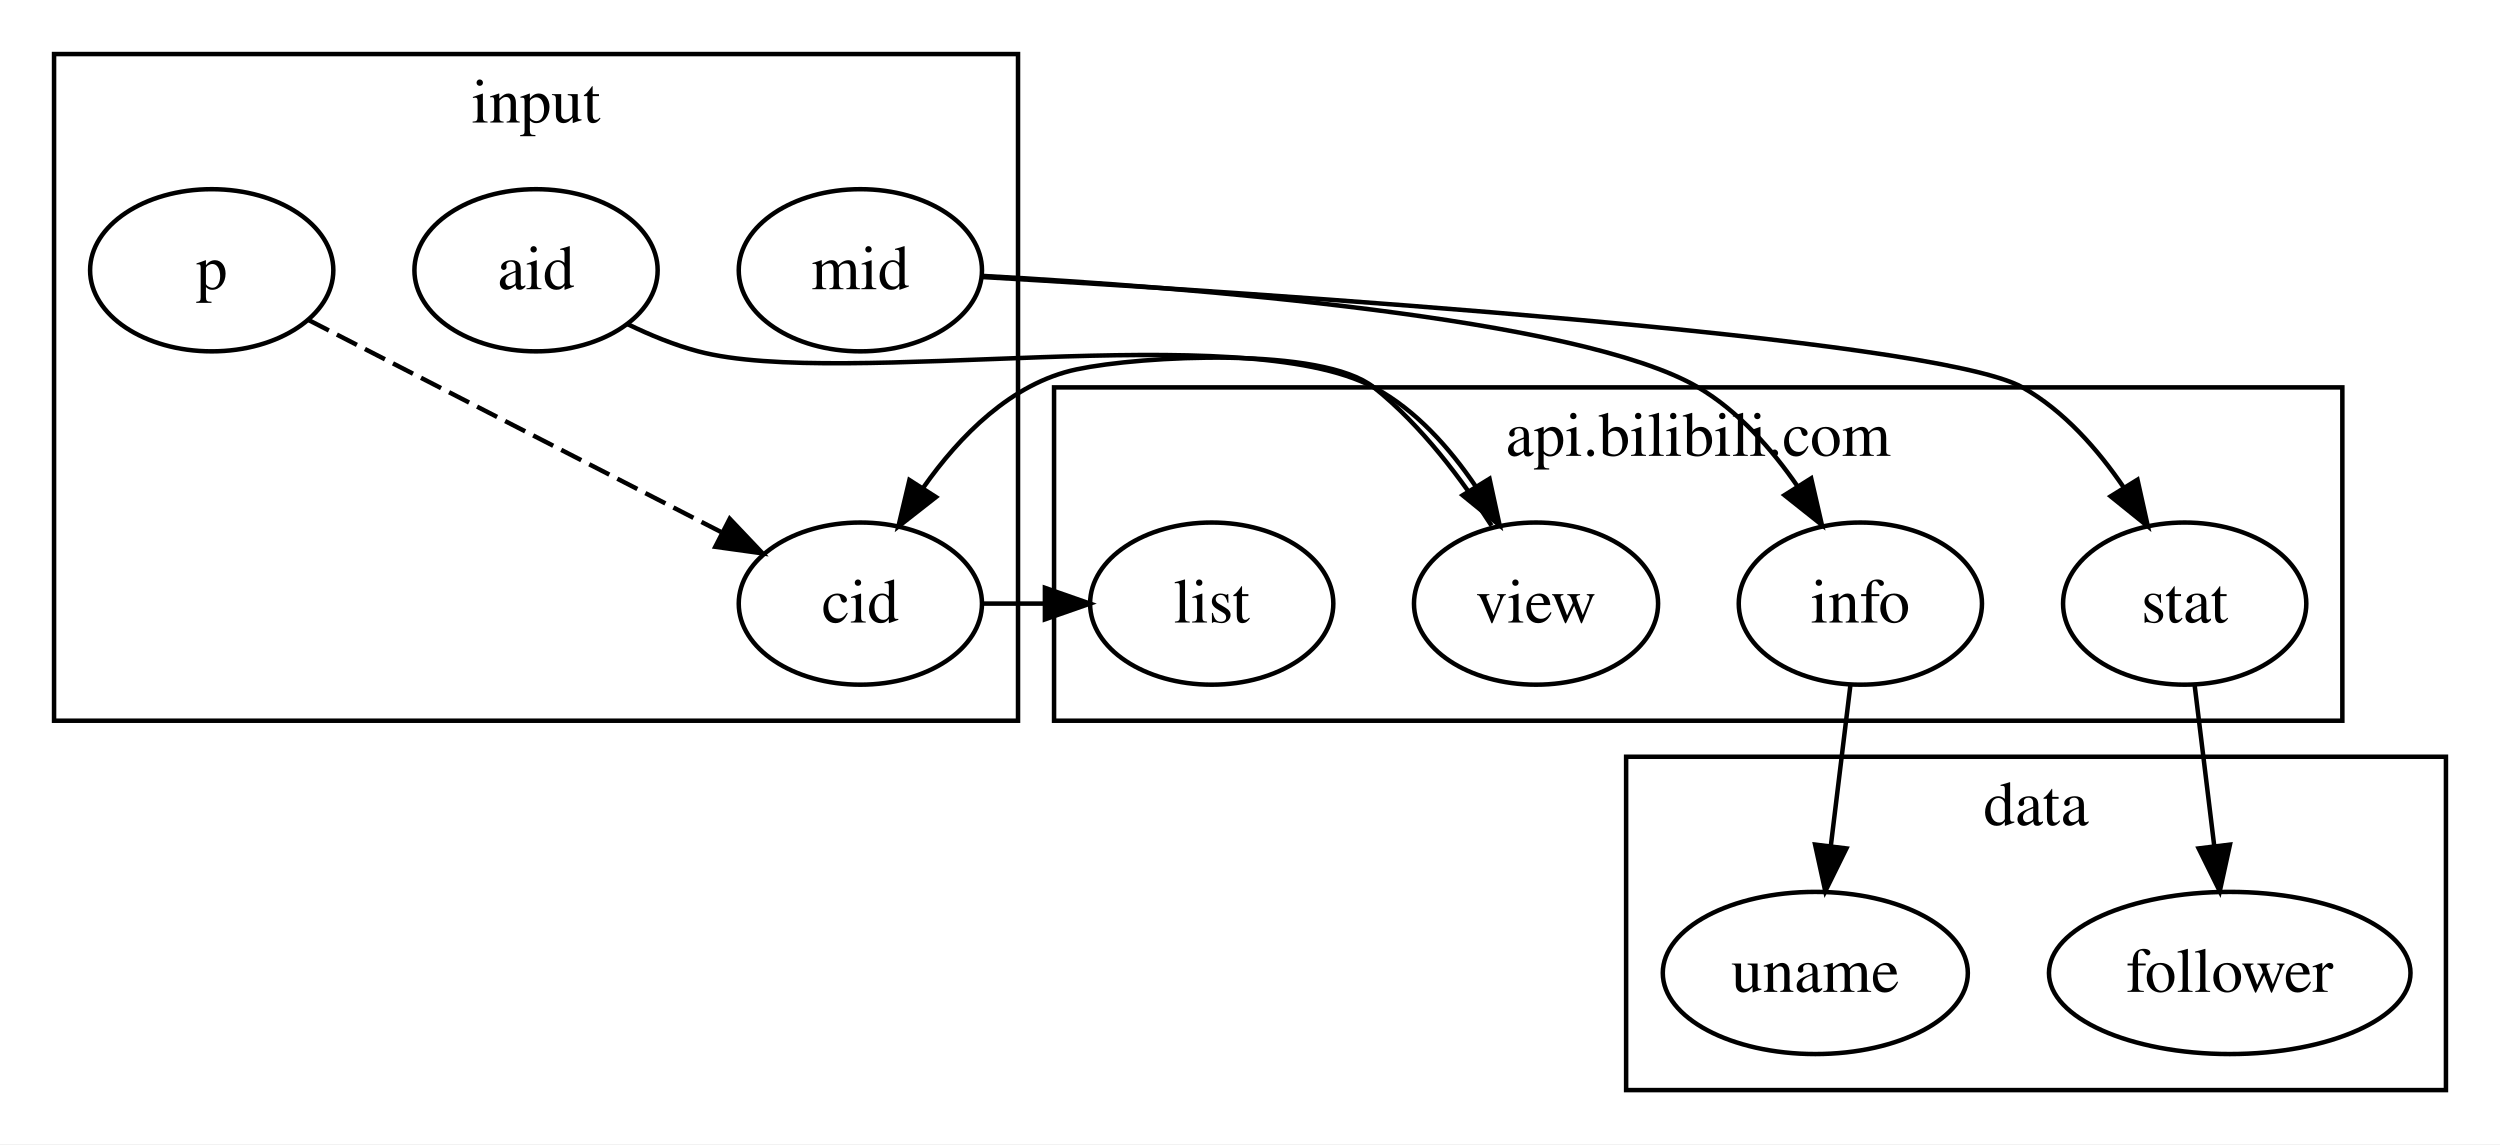
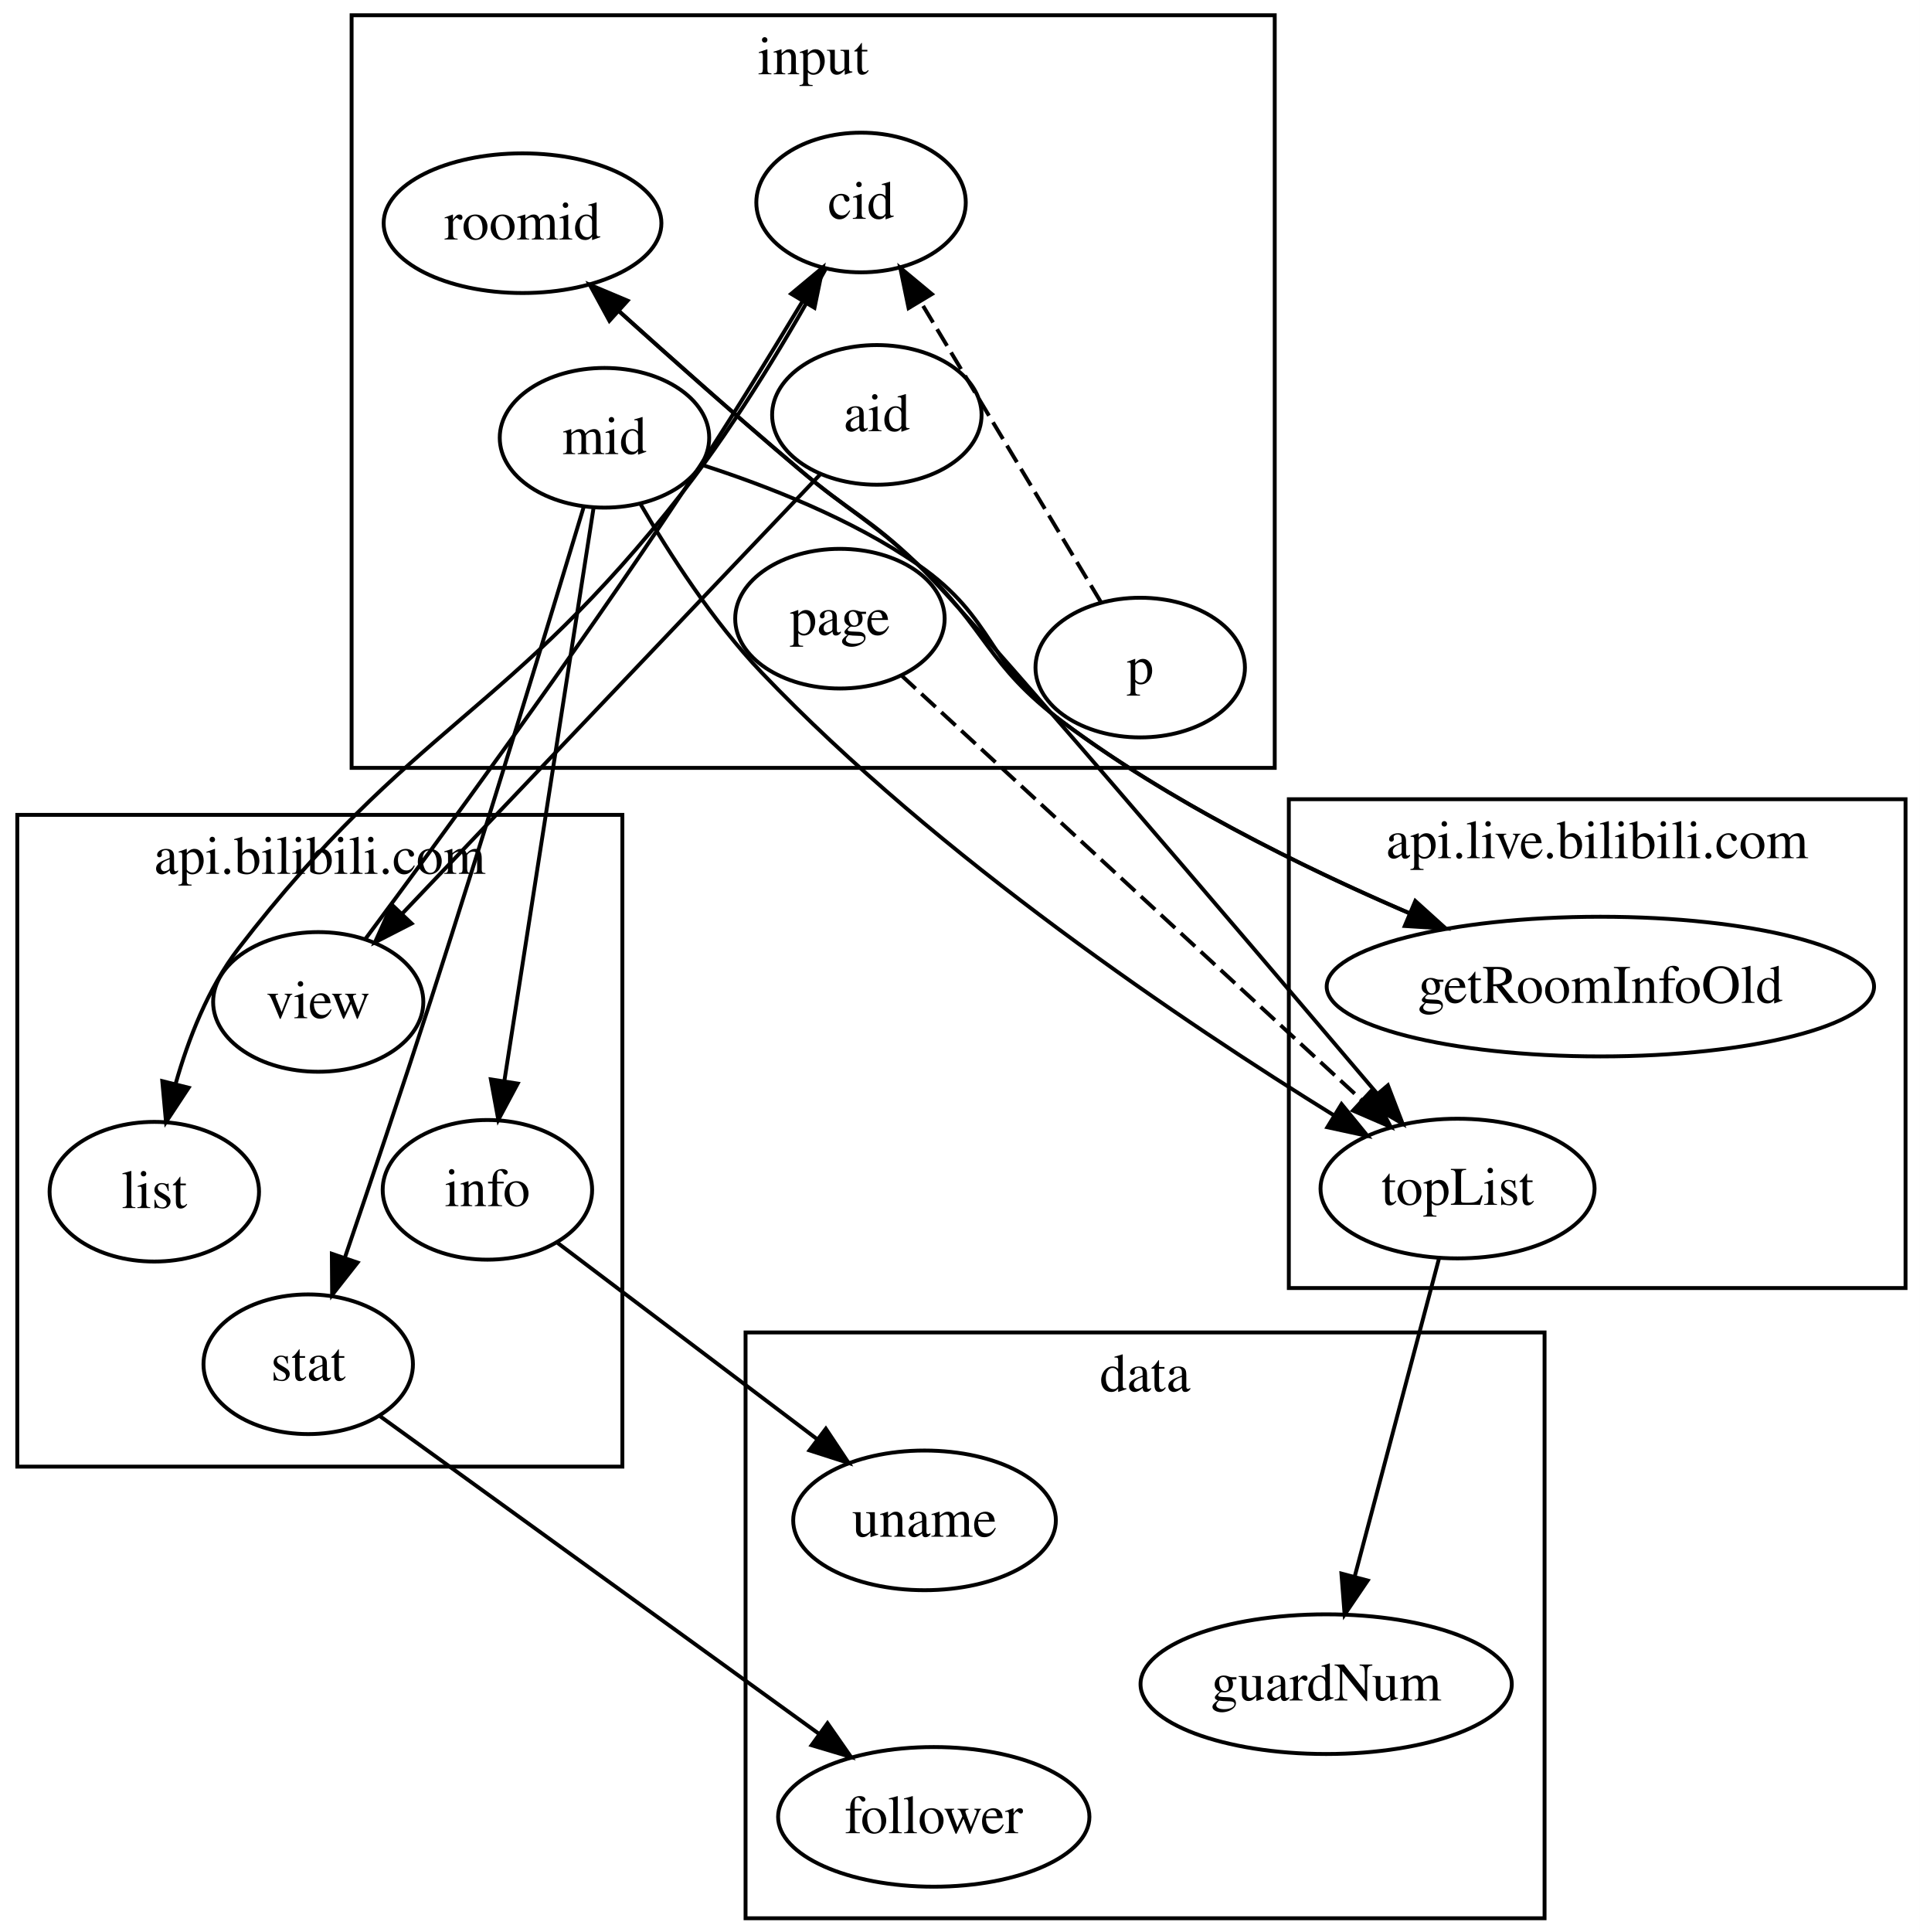
- <svg xmlns="http://www.w3.org/2000/svg" width="555pt" height="254pt" viewBox="0.00 0.00 555.00 254.00">
-   <g id="graph0" class="graph" transform="scale(1 1) rotate(0) translate(4 250)">
-     <polygon fill="#ffffff" stroke="transparent" points="-4,4 -4,-250 551,-250 551,4 -4,4" />
+ <svg xmlns="http://www.w3.org/2000/svg" width="495pt" height="498pt" viewBox="0.00 0.00 495.00 498.00">
+   <g id="graph0" class="graph" transform="scale(1 1) rotate(0) translate(4 494)">
+     <polygon fill="#ffffff" stroke="transparent" points="-4,4 -4,-494 491,-494 491,4 -4,4" />
    <g id="clust1" class="cluster">
-       <polygon fill="none" stroke="#000000" points="230,-90 230,-164 516,-164 516,-90 230,-90" />
-       <text text-anchor="middle" x="373" y="-148.8" font-family="Times,serif" font-size="14.00" fill="#000000">api.bilibili.com</text>
+       <polygon fill="none" stroke="#000000" points=".458,-115.957 .458,-283.957 156.458,-283.957 156.458,-115.957 .458,-115.957" />
+       <text text-anchor="middle" x="78.458" y="-268.757" font-family="Times,serif" font-size="14.00" fill="#000000">api.bilibili.com</text>
    </g>
    <g id="clust2" class="cluster">
-       <polygon fill="none" stroke="#000000" points="357,-8 357,-82 539,-82 539,-8 357,-8" />
-       <text text-anchor="middle" x="448" y="-66.8" font-family="Times,serif" font-size="14.00" fill="#000000">data</text>
+       <polygon fill="none" stroke="#000000" points="328.283,-161.989 328.283,-287.989 487.283,-287.989 487.283,-161.989 328.283,-161.989" />
+       <text text-anchor="middle" x="407.783" y="-272.789" font-family="Times,serif" font-size="14.00" fill="#000000">api.live.bilibili.com</text>
    </g>
    <g id="clust3" class="cluster">
-       <polygon fill="none" stroke="#000000" points="8,-90 8,-238 222,-238 222,-90 8,-90" />
-       <text text-anchor="middle" x="115" y="-222.8" font-family="Times,serif" font-size="14.00" fill="#000000">input</text>
+       <polygon fill="none" stroke="#000000" points="188.218,.458 188.218,-150.542 394.218,-150.542 394.218,.458 188.218,.458" />
+       <text text-anchor="middle" x="291.218" y="-135.342" font-family="Times,serif" font-size="14.00" fill="#000000">data</text>
+     </g>
+     <g id="clust4" class="cluster">
+       <polygon fill="none" stroke="#000000" points="86.65,-296.069 86.65,-490.069 324.65,-490.069 324.65,-296.069 86.65,-296.069" />
+       <text text-anchor="middle" x="205.65" y="-474.869" font-family="Times,serif" font-size="14.00" fill="#000000">input</text>
    </g>
    <g id="node1" class="node">
-       <ellipse fill="none" stroke="#000000" cx="481" cy="-116" rx="27" ry="18" />
-       <text text-anchor="middle" x="481" y="-111.8" font-family="Times,serif" font-size="14.00" fill="#000000">stat</text>
+       <ellipse fill="none" stroke="#000000" cx="75.463" cy="-142.344" rx="27" ry="18" />
+       <text text-anchor="middle" x="75.463" y="-138.144" font-family="Times,serif" font-size="14.00" fill="#000000">stat</text>
+     </g>
+     <g id="node7" class="node">
+       <ellipse fill="none" stroke="#000000" cx="236.741" cy="-25.675" rx="40.132" ry="18" />
+       <text text-anchor="middle" x="236.741" y="-21.475" font-family="Times,serif" font-size="14.00" fill="#000000">follower</text>
+     </g>
+     <g id="edge5" class="edge">
+       <path fill="none" stroke="#000000" d="M93.963,-128.961C121.61,-108.961 173.982,-71.075 207.031,-47.167" />
+       <polygon fill="#000000" stroke="#000000" points="209.346,-49.812 215.397,-41.115 205.243,-44.141 209.346,-49.812" />
+     </g>
+     <g id="node2" class="node">
+       <ellipse fill="none" stroke="#000000" cx="121.664" cy="-187.303" rx="27" ry="18" />
+       <text text-anchor="middle" x="121.664" y="-183.103" font-family="Times,serif" font-size="14.00" fill="#000000">info</text>
+     </g>
+     <g id="node8" class="node">
+       <ellipse fill="none" stroke="#000000" cx="234.36" cy="-102.104" rx="33.86" ry="18" />
+       <text text-anchor="middle" x="234.36" y="-97.904" font-family="Times,serif" font-size="14.00" fill="#000000">uname</text>
+     </g>
+     <g id="edge6" class="edge">
+       <path fill="none" stroke="#000000" d="M139.771,-173.614C157.817,-159.971 185.771,-138.838 206.617,-123.078" />
+       <polygon fill="#000000" stroke="#000000" points="208.918,-125.726 214.784,-116.904 204.696,-120.142 208.918,-125.726" />
+     </g>
+     <g id="node3" class="node">
+       <ellipse fill="none" stroke="#000000" cx="78.045" cy="-235.742" rx="27.096" ry="18" />
+       <text text-anchor="middle" x="78.045" y="-231.542" font-family="Times,serif" font-size="14.00" fill="#000000">view</text>
+     </g>
+     <g id="node12" class="node">
+       <ellipse fill="none" stroke="#000000" cx="217.993" cy="-441.802" rx="27" ry="18" />
+       <text text-anchor="middle" x="217.993" y="-437.602" font-family="Times,serif" font-size="14.00" fill="#000000">cid</text>
+     </g>
+     <g id="edge8" class="edge">
+       <path fill="none" stroke="#000000" d="M90.306,-252.109C108.638,-276.752 144.048,-325.014 172.183,-367.375 182.788,-383.341 194.081,-401.674 202.802,-416.149" />
+       <polygon fill="#000000" stroke="#000000" points="199.987,-418.26 208.128,-425.041 205.992,-414.663 199.987,-418.26" />
+     </g>
+     <g id="node4" class="node">
+       <ellipse fill="none" stroke="#000000" cx="35.784" cy="-186.819" rx="27" ry="18" />
+       <text text-anchor="middle" x="35.784" y="-182.619" font-family="Times,serif" font-size="14.00" fill="#000000">list</text>
    </g>
    <g id="node5" class="node">
-       <ellipse fill="none" stroke="#000000" cx="491" cy="-34" rx="40.132" ry="18" />
-       <text text-anchor="middle" x="491" y="-29.8" font-family="Times,serif" font-size="14.00" fill="#000000">follower</text>
+       <ellipse fill="none" stroke="#000000" cx="408.604" cy="-239.695" rx="70.56" ry="18" />
+       <text text-anchor="middle" x="408.604" y="-235.495" font-family="Times,serif" font-size="14.00" fill="#000000">getRoomInfoOld</text>
    </g>
-     <g id="edge5" class="edge">
-       <path fill="none" stroke="#000000" d="M483.219,-97.802C484.488,-87.398 486.107,-74.121 487.539,-62.377" />
-       <polygon fill="#000000" stroke="#000000" points="491.05,-62.498 488.787,-52.148 484.102,-61.65 491.05,-62.498" />
+     <g id="node15" class="node">
+       <ellipse fill="none" stroke="#000000" cx="130.717" cy="-436.469" rx="35.806" ry="18" />
+       <text text-anchor="middle" x="130.717" y="-432.269" font-family="Times,serif" font-size="14.00" fill="#000000">roomid</text>
    </g>
-     <g id="node2" class="node">
-       <ellipse fill="none" stroke="#000000" cx="409" cy="-116" rx="27" ry="18" />
-       <text text-anchor="middle" x="409" y="-111.8" font-family="Times,serif" font-size="14.00" fill="#000000">info</text>
+     <g id="edge10" class="edge">
+       <path fill="none" stroke="#000000" d="M368.748,-254.658C339.77,-266.607 300.442,-285.106 269.938,-307.933 250.377,-322.571 250.585,-331.72 232.74,-348.408 219.893,-360.422 215.307,-361.824 201.872,-373.177 186.249,-386.38 169.107,-401.603 155.565,-413.811" />
+       <polygon fill="#000000" stroke="#000000" points="153.114,-411.308 148.045,-420.612 157.809,-416.5 153.114,-411.308" />
    </g>
    <g id="node6" class="node">
-       <ellipse fill="none" stroke="#000000" cx="399" cy="-34" rx="33.86" ry="18" />
-       <text text-anchor="middle" x="399" y="-29.8" font-family="Times,serif" font-size="14.00" fill="#000000">uname</text>
-     </g>
-     <g id="edge6" class="edge">
-       <path fill="none" stroke="#000000" d="M406.781,-97.802C405.512,-87.398 403.893,-74.121 402.461,-62.377" />
-       <polygon fill="#000000" stroke="#000000" points="405.898,-61.65 401.213,-52.148 398.95,-62.498 405.898,-61.65" />
-     </g>
-     <g id="node3" class="node">
-       <ellipse fill="none" stroke="#000000" cx="337" cy="-116" rx="27.096" ry="18" />
-       <text text-anchor="middle" x="337" y="-111.8" font-family="Times,serif" font-size="14.00" fill="#000000">view</text>
+       <ellipse fill="none" stroke="#000000" cx="371.784" cy="-187.632" rx="35.33" ry="18" />
+       <text text-anchor="middle" x="371.784" y="-183.433" font-family="Times,serif" font-size="14.00" fill="#000000">topList</text>
    </g>
    <g id="node9" class="node">
-       <ellipse fill="none" stroke="#000000" cx="187" cy="-116" rx="27" ry="18" />
-       <text text-anchor="middle" x="187" y="-111.8" font-family="Times,serif" font-size="14.00" fill="#000000">cid</text>
+       <ellipse fill="none" stroke="#000000" cx="337.908" cy="-59.882" rx="47.858" ry="18" />
+       <text text-anchor="middle" x="337.908" y="-55.682" font-family="Times,serif" font-size="14.00" fill="#000000">guardNum</text>
    </g>
    <g id="edge7" class="edge">
-       <path fill="none" stroke="#000000" d="M327.119,-133.305C320.709,-143.315 311.591,-155.562 301,-164 289.508,-173.156 249.374,-171.05 235,-168 220.539,-164.931 209.067,-153.259 200.97,-141.749" />
-       <polygon fill="#000000" stroke="#000000" points="203.785,-139.655 195.442,-133.124 197.891,-143.432 203.785,-139.655" />
+       <path fill="none" stroke="#000000" d="M367.003,-169.6C361.353,-148.296 351.891,-112.612 345.297,-87.745" />
+       <polygon fill="#000000" stroke="#000000" points="348.612,-86.592 342.666,-77.823 341.846,-88.386 348.612,-86.592" />
    </g>
-     <g id="node4" class="node">
-       <ellipse fill="none" stroke="#000000" cx="265" cy="-116" rx="27" ry="18" />
-       <text text-anchor="middle" x="265" y="-111.8" font-family="Times,serif" font-size="14.00" fill="#000000">list</text>
-     </g>
-     <g id="node7" class="node">
-       <ellipse fill="none" stroke="#000000" cx="187" cy="-190" rx="27" ry="18" />
-       <text text-anchor="middle" x="187" y="-185.8" font-family="Times,serif" font-size="14.00" fill="#000000">mid</text>
+     <g id="node10" class="node">
+       <ellipse fill="none" stroke="#000000" cx="151.844" cy="-381.155" rx="27" ry="18" />
+       <text text-anchor="middle" x="151.844" y="-376.955" font-family="Times,serif" font-size="14.00" fill="#000000">mid</text>
    </g>
    <g id="edge1" class="edge">
-       <path fill="none" stroke="#000000" d="M213.953,-188.509C276.012,-184.903 425.202,-175.175 445,-164 454.156,-158.832 461.689,-150.277 467.455,-141.809" />
-       <polygon fill="#000000" stroke="#000000" points="470.521,-143.506 472.818,-133.163 464.572,-139.816 470.521,-143.506" />
+       <path fill="none" stroke="#000000" d="M146.458,-363.214C138.17,-335.731 121.703,-281.583 106.942,-235.853 99.75,-213.571 91.263,-188.425 84.915,-169.826" />
+       <polygon fill="#000000" stroke="#000000" points="88.18,-168.555 81.631,-160.227 81.557,-170.821 88.18,-168.555" />
    </g>
    <g id="edge2" class="edge">
-       <path fill="none" stroke="#000000" d="M214.17,-188.748C259.133,-186.261 346.674,-179.535 373,-164 381.922,-158.735 389.345,-150.317 395.087,-141.989" />
-       <polygon fill="#000000" stroke="#000000" points="398.08,-143.806 400.455,-133.481 392.16,-140.071 398.08,-143.806" />
+       <path fill="none" stroke="#000000" d="M149.005,-362.918C143.711,-328.915 132.303,-255.641 126.026,-215.319" />
+       <polygon fill="#000000" stroke="#000000" points="129.471,-214.693 124.474,-205.351 122.554,-215.77 129.471,-214.693" />
    </g>
-     <g id="node8" class="node">
-       <ellipse fill="none" stroke="#000000" cx="115" cy="-190" rx="27" ry="18" />
-       <text text-anchor="middle" x="115" y="-185.8" font-family="Times,serif" font-size="14.00" fill="#000000">aid</text>
+     <g id="edge11" class="edge">
+       <path fill="none" stroke="#000000" d="M176.974,-374.171C193.712,-368.78 215.68,-360.233 232.74,-348.408 252.82,-334.49 250.377,-322.571 269.938,-307.933 297.225,-287.513 331.573,-270.557 359.256,-258.655" />
+       <polygon fill="#000000" stroke="#000000" points="360.89,-261.765 368.748,-254.658 358.173,-255.313 360.89,-261.765" />
+     </g>
+     <g id="edge13" class="edge">
+       <path fill="none" stroke="#000000" d="M161.109,-364.11C168.548,-351.322 179.796,-333.824 192.356,-320.646 237.806,-272.963 301.949,-229.991 339.961,-206.475" />
+       <polygon fill="#000000" stroke="#000000" points="341.874,-209.407 348.576,-201.202 338.219,-203.437 341.874,-209.407" />
+     </g>
+     <g id="node11" class="node">
+       <ellipse fill="none" stroke="#000000" cx="222.068" cy="-387.055" rx="27" ry="18" />
+       <text text-anchor="middle" x="222.068" y="-382.855" font-family="Times,serif" font-size="14.00" fill="#000000">aid</text>
    </g>
    <g id="edge3" class="edge">
-       <path fill="none" stroke="#000000" d="M135.368,-178.015C140.33,-175.608 145.731,-173.393 151,-172 183.272,-163.468 271.552,-179.718 301,-164 310.276,-159.049 317.834,-150.54 323.586,-142.048" />
-       <polygon fill="#000000" stroke="#000000" points="326.674,-143.709 328.924,-133.356 320.708,-140.046 326.674,-143.709" />
+       <path fill="none" stroke="#000000" d="M207.466,-371.714C182.018,-344.978 129.428,-289.726 99.716,-258.51" />
+       <polygon fill="#000000" stroke="#000000" points="102.116,-255.954 92.686,-251.124 97.045,-260.78 102.116,-255.954" />
    </g>
    <g id="edge4" class="edge">
-       <path fill="none" stroke="#000000" d="M214.117,-116C218.714,-116 223.31,-116 227.906,-116" />
-       <polygon fill="#000000" stroke="#000000" points="227.969,-119.5 237.969,-116 227.969,-112.5 227.969,-119.5" />
+       <path fill="none" stroke="#000000" d="M208.809,-424.55C200.202,-408.998 186.542,-385.809 172.183,-367.375 127.27,-309.716 102.102,-307.419 57.496,-249.523 49.666,-239.358 44.539,-226.17 41.245,-214.512" />
+       <polygon fill="#000000" stroke="#000000" points="44.631,-213.623 38.801,-204.777 37.842,-215.328 44.631,-213.623" />
    </g>
-     <g id="node10" class="node">
-       <ellipse fill="none" stroke="#000000" cx="43" cy="-190" rx="27" ry="18" />
-       <text text-anchor="middle" x="43" y="-185.8" font-family="Times,serif" font-size="14.00" fill="#000000">p</text>
+     <g id="node13" class="node">
+       <ellipse fill="none" stroke="#000000" cx="289.968" cy="-321.923" rx="27" ry="18" />
+       <text text-anchor="middle" x="289.968" y="-317.724" font-family="Times,serif" font-size="14.00" fill="#000000">p</text>
    </g>
-     <g id="edge8" class="edge">
-       <path fill="none" stroke="#000000" stroke-dasharray="5,2" d="M64.558,-178.922C88.842,-166.442 128.51,-146.057 156.089,-131.885" />
-       <polygon fill="#000000" stroke="#000000" points="158,-134.838 165.294,-127.154 154.8,-128.612 158,-134.838" />
+     <g id="edge9" class="edge">
+       <path fill="none" stroke="#000000" stroke-dasharray="5,2" d="M279.808,-338.845C267.698,-359.015 247.341,-392.92 233.317,-416.279" />
+       <polygon fill="#000000" stroke="#000000" points="230.248,-414.591 228.101,-424.966 236.249,-418.195 230.248,-414.591" />
+     </g>
+     <g id="node14" class="node">
+       <ellipse fill="none" stroke="#000000" cx="212.548" cy="-334.527" rx="27" ry="18" />
+       <text text-anchor="middle" x="212.548" y="-330.327" font-family="Times,serif" font-size="14.00" fill="#000000">page</text>
+     </g>
+     <g id="edge14" class="edge">
+       <path fill="none" stroke="#000000" stroke-dasharray="5,2" d="M228.399,-319.905C256.219,-294.241 314.015,-240.924 347.105,-210.399" />
+       <polygon fill="#000000" stroke="#000000" points="349.582,-212.876 354.559,-203.523 344.836,-207.731 349.582,-212.876" />
+     </g>
+     <g id="edge12" class="edge">
+       <path fill="none" stroke="#000000" d="M148.045,-420.612C162.321,-407.657 183.182,-388.971 201.872,-373.177 215.307,-361.824 220.075,-360.615 232.74,-348.408 245.32,-336.283 315.376,-254.117 350.989,-212.17" />
+       <polygon fill="#000000" stroke="#000000" points="353.824,-214.238 357.625,-204.349 348.487,-209.709 353.824,-214.238" />
    </g>
  </g>
</svg>
